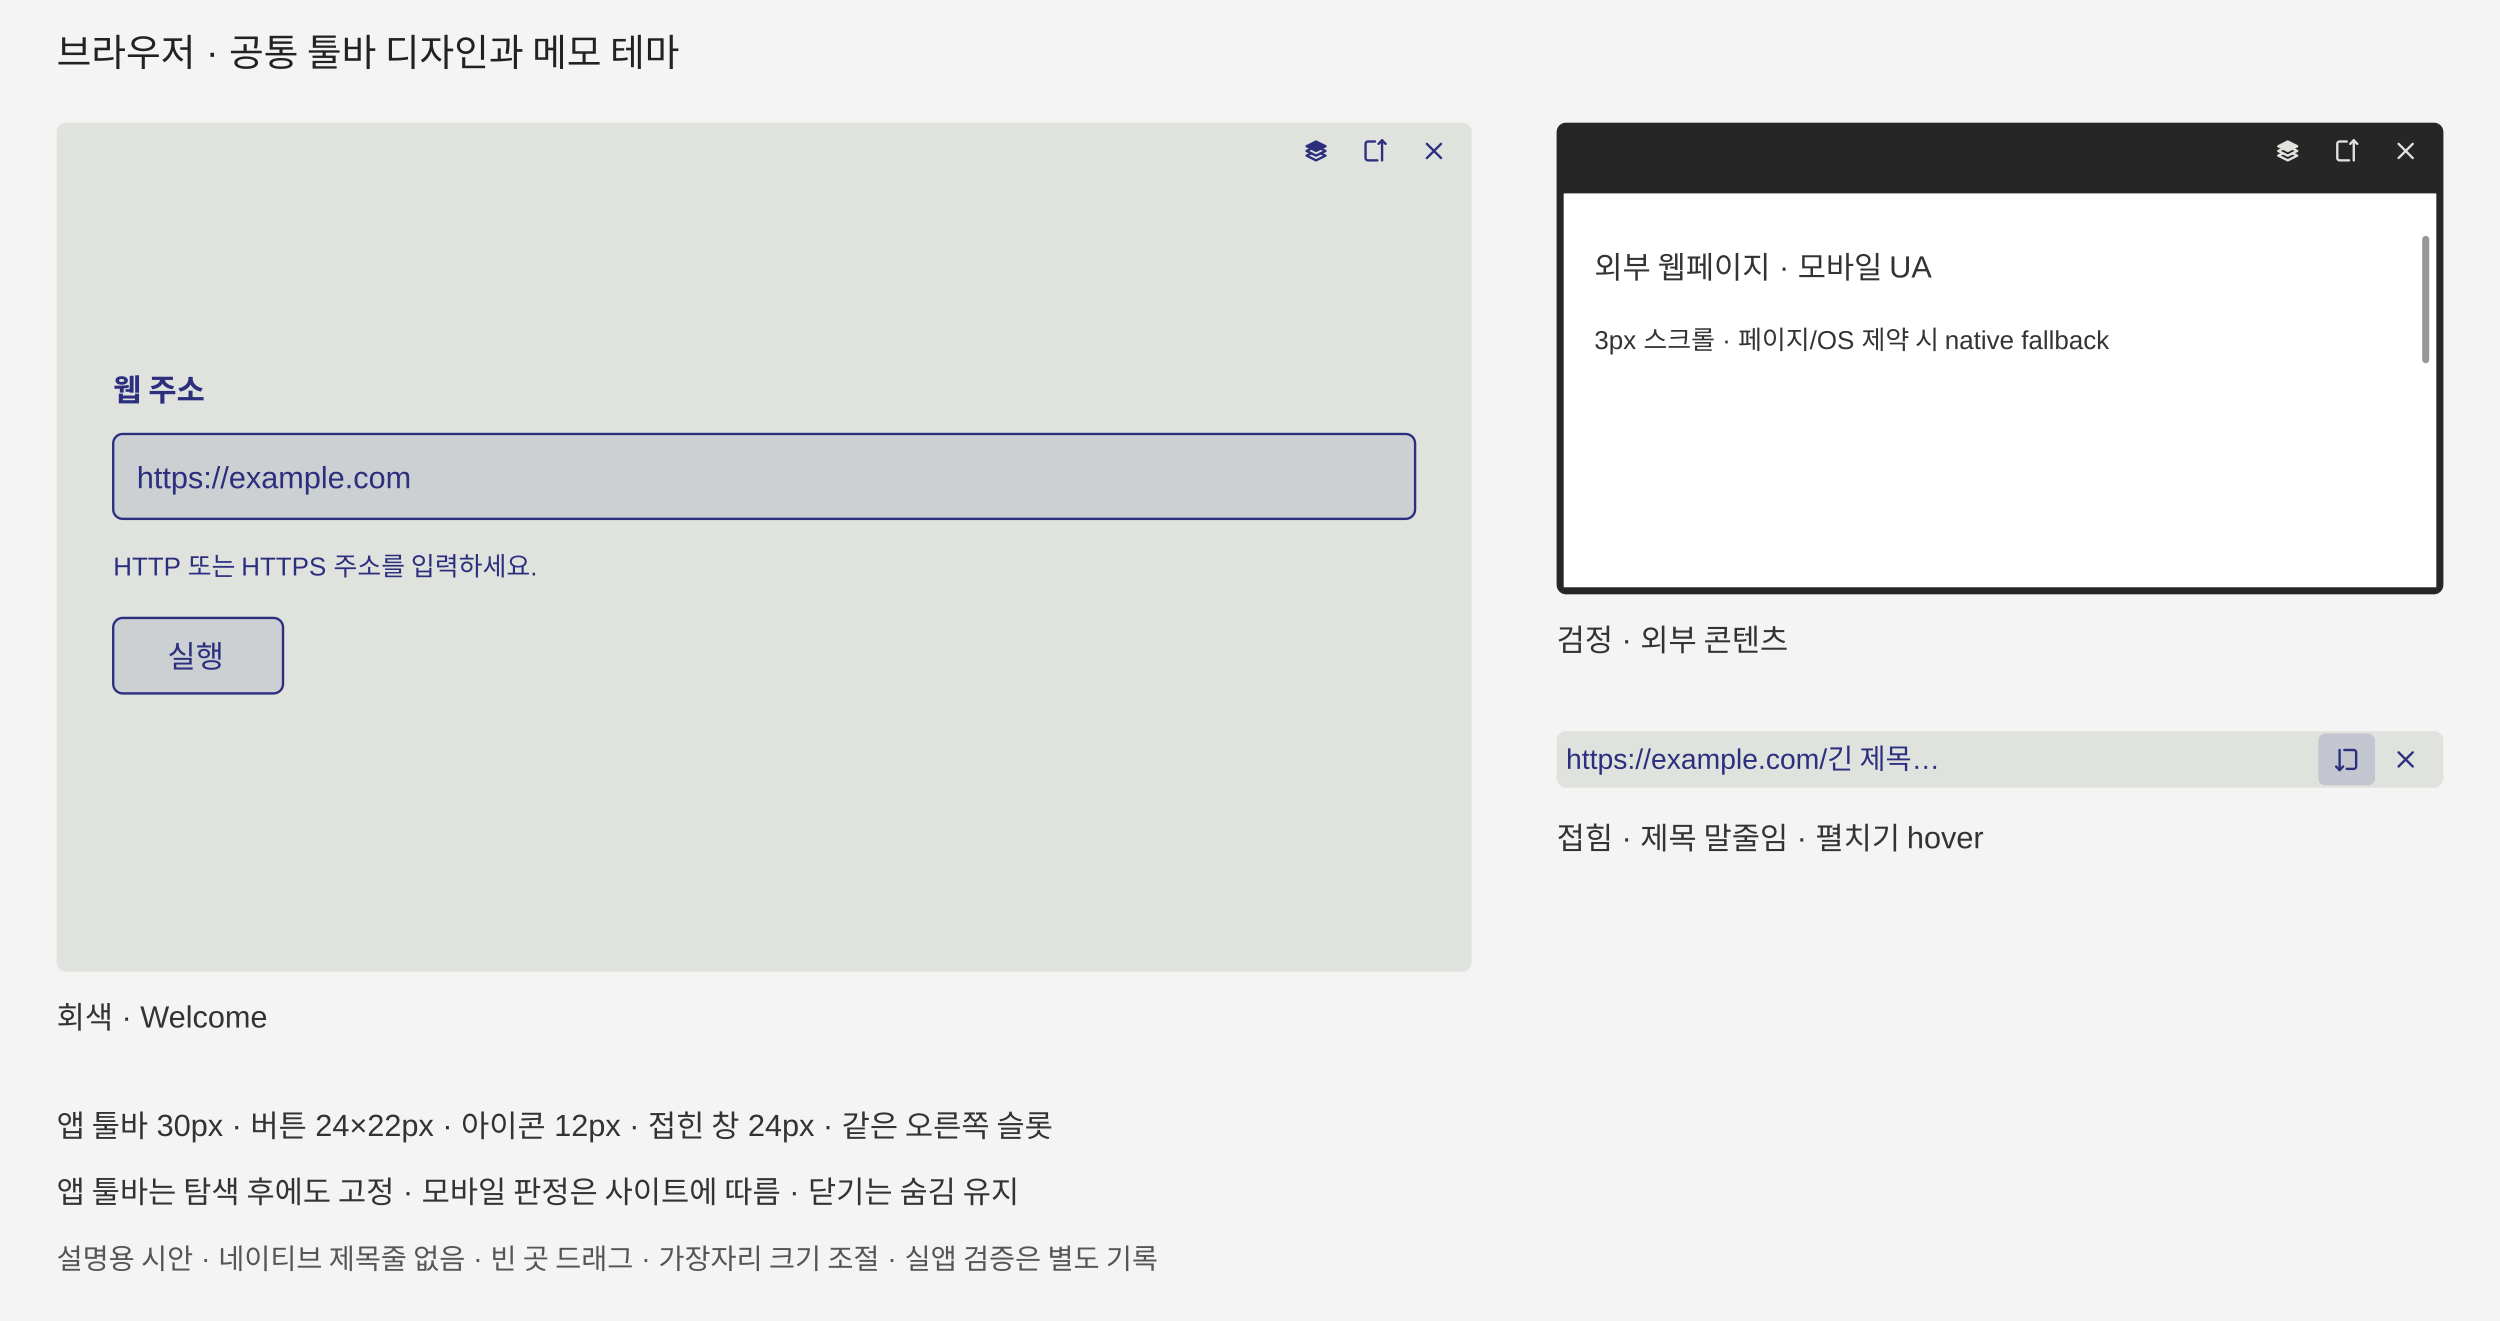
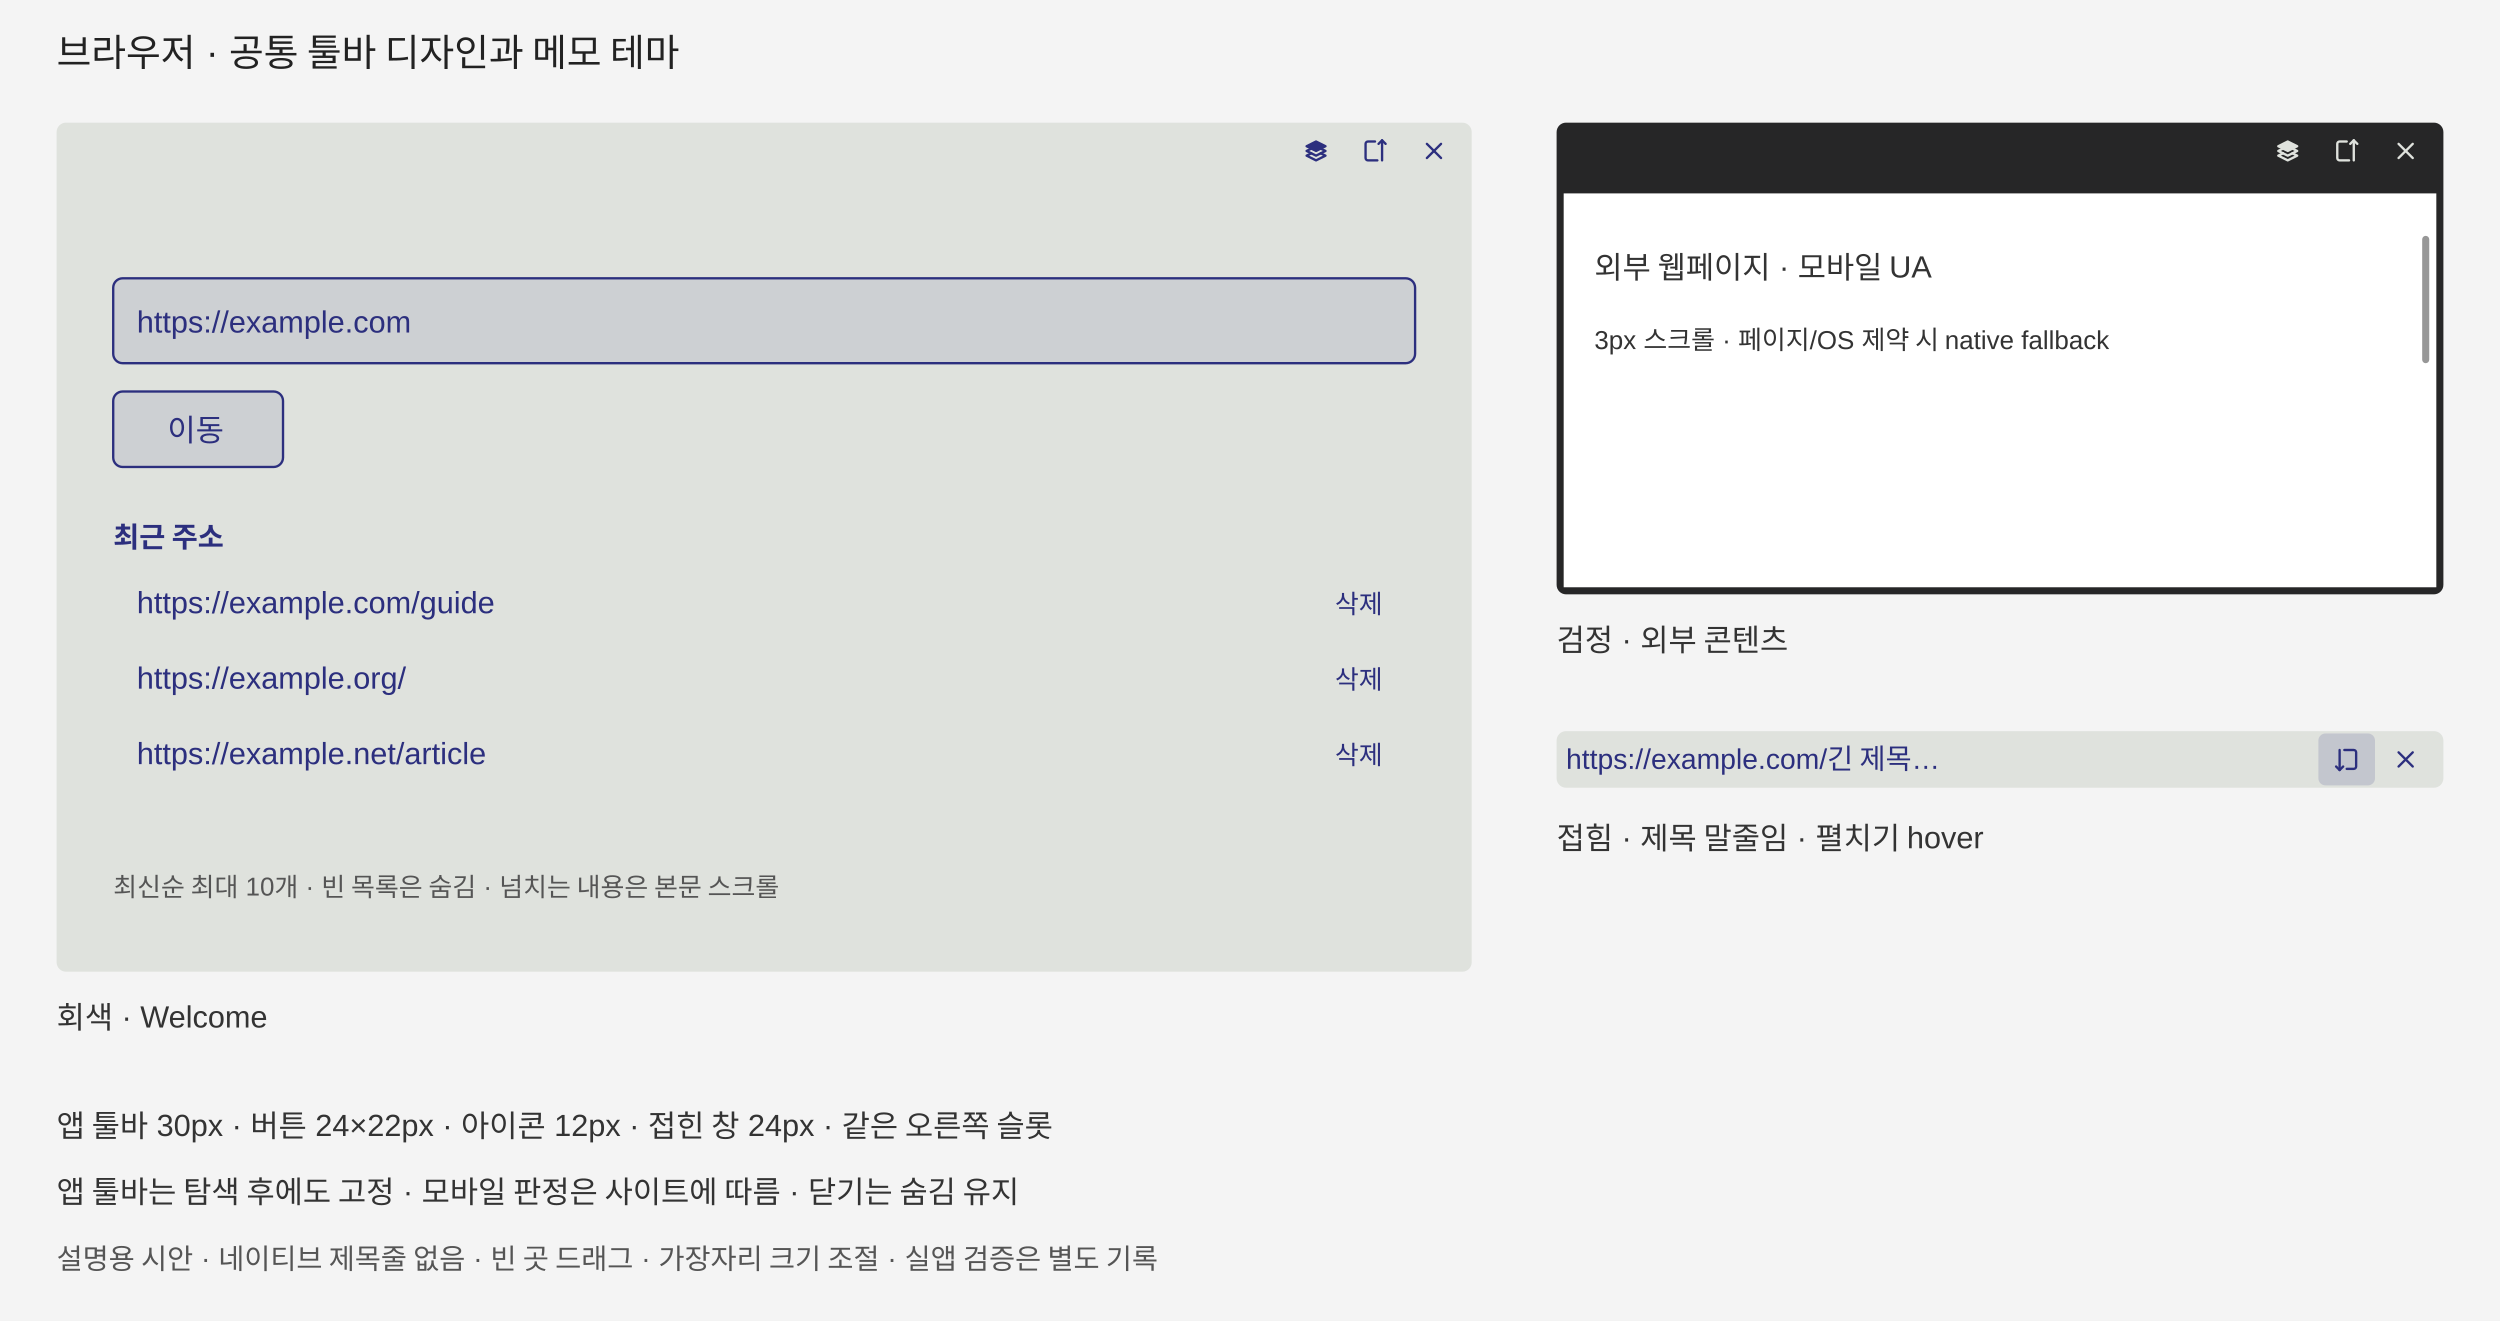
<svg xmlns="http://www.w3.org/2000/svg" width="1060" height="560" viewBox="0 0 1060 560">
  <rect width="1060" height="560" fill="#f4f4f4" />
  <g font-family="Arial, Apple SD Gothic Neo, sans-serif">
    <text x="24" y="28" font-size="16" fill="#222">브라우저 · 공통 툴바 디자인과 메모 테마</text>
    <rect x="24" y="52" width="600" height="360" rx="4" fill="#dfe2dd" />
    <svg x="552" y="58" width="12" height="12" fill="none" stroke="#2c2f7e" color="#2c2f7e" stroke-width="2" stroke-linecap="round" stroke-linejoin="round" viewBox="0 0 24 24" aria-hidden="true">
      <path d="M12 4l-8 4l8 4l8 -4l-8 -4" fill="currentColor" />
      <path d="M8 14l-4 2l8 4l8 -4l-4 -2" />
      <path d="M8 10l-4 2l8 4l8 -4l-4 -2" />
    </svg>
    <svg x="577" y="58" width="12" height="12" fill="none" stroke="#2c2f7e" color="#2c2f7e" stroke-width="2" stroke-linecap="round" stroke-linejoin="round" viewBox="0 0 24 24" aria-hidden="true">
      <path d="M12 4h-6a2 2 0 0 0 -2 2v12a2 2 0 0 0 2 2h8" />
      <path d="M18 20v-17" />
      <path d="M15 6l3 -3l3 3" />
    </svg>
    <svg x="602" y="58" width="12" height="12" fill="none" stroke="#2c2f7e" color="#2c2f7e" stroke-width="2" stroke-linecap="round" stroke-linejoin="round" viewBox="0 0 24 24" aria-hidden="true">
      <path d="M18 6l-12 12" />
      <path d="M6 6l12 12" />
    </svg>
-     <text x="48" y="170" fill="#2c2f7e" font-size="13" font-weight="600">웹 주소</text>
-     <rect x="48" y="184" width="552" height="36" rx="4" fill="#cdd0d3" stroke="#2c2f7e" />
-     <text x="58" y="207" fill="#2c2f7e" font-size="13">https://example.com</text>
-     <text x="48" y="244" fill="#2c2f7e" font-size="11">HTTP 또는 HTTPS 주소를 입력하세요.</text>
-     <rect x="48" y="262" width="72" height="32" rx="4" fill="#cdd0d3" stroke="#2c2f7e" />
-     <text x="71" y="283" fill="#2c2f7e" font-size="13">실행</text>
+     <rect x="48" y="118" width="552" height="36" rx="4" fill="#cdd0d3" stroke="#2c2f7e" />
+     <text x="58" y="141" fill="#2c2f7e" font-size="13">https://example.com</text>
+     <rect x="48" y="166" width="72" height="32" rx="4" fill="#cdd0d3" stroke="#2c2f7e" />
+     <text x="71" y="187" fill="#2c2f7e" font-size="13">이동</text>
+     <text x="48" y="232" fill="#2c2f7e" font-size="12" font-weight="600">최근 주소</text>
+     <text x="58" y="260" fill="#2c2f7e" font-size="13">https://example.com/guide</text>
+     <text x="566" y="260" fill="#2c2f7e" font-size="11">삭제</text>
+     <text x="58" y="292" fill="#2c2f7e" font-size="13">https://example.org/</text>
+     <text x="566" y="292" fill="#2c2f7e" font-size="11">삭제</text>
+     <text x="58" y="324" fill="#2c2f7e" font-size="13">https://example.net/article</text>
+     <text x="566" y="324" fill="#2c2f7e" font-size="11">삭제</text>
+     <text x="48" y="380" fill="#555" font-size="11">최신순 최대 10개 · 빈 목록은 숨김 · 넘치는 내용은 본문 스크롤</text>
    <text x="24" y="436" fill="#333" font-size="13">회색 · Welcome</text>
    <rect x="660" y="52" width="376" height="200" rx="4" fill="#262627" />
    <svg x="964" y="58" width="12" height="12" fill="none" stroke="#dfe2dd" color="#dfe2dd" stroke-width="2" stroke-linecap="round" stroke-linejoin="round" viewBox="0 0 24 24" aria-hidden="true">
      <path d="M12 4l-8 4l8 4l8 -4l-8 -4" fill="currentColor" />
      <path d="M8 14l-4 2l8 4l8 -4l-4 -2" />
      <path d="M8 10l-4 2l8 4l8 -4l-4 -2" />
    </svg>
    <svg x="989" y="58" width="12" height="12" fill="none" stroke="#dfe2dd" color="#dfe2dd" stroke-width="2" stroke-linecap="round" stroke-linejoin="round" viewBox="0 0 24 24" aria-hidden="true">
      <path d="M12 4h-6a2 2 0 0 0 -2 2v12a2 2 0 0 0 2 2h8" />
      <path d="M18 20v-17" />
      <path d="M15 6l3 -3l3 3" />
    </svg>
    <svg x="1014" y="58" width="12" height="12" fill="none" stroke="#dfe2dd" color="#dfe2dd" stroke-width="2" stroke-linecap="round" stroke-linejoin="round" viewBox="0 0 24 24" aria-hidden="true">
      <path d="M18 6l-12 12" />
      <path d="M6 6l12 12" />
    </svg>
    <rect x="663" y="82" width="370" height="167" fill="white" />
    <text x="676" y="118" fill="#333" font-size="13">외부 웹페이지 · 모바일 UA</text>
    <rect x="1027" y="100" width="3" height="54" rx="1.5" fill="#606060" fill-opacity=".65" />
    <text x="676" y="148" fill="#333" font-size="11">3px 스크롤 · 페이지/OS 제약 시 native fallback</text>
    <text x="660" y="276" fill="#333" font-size="13">검정 · 외부 콘텐츠</text>
    <rect x="660" y="310" width="376" height="24" rx="4" fill="#dfe2dd" />
    <text x="664" y="326" fill="#2c2f7e" font-size="12">https://example.com/긴 제목…</text>
    <rect x="983" y="311" width="24" height="22" rx="3" fill="#2c2f7e" fill-opacity=".16" />
    <g transform="rotate(180 995 322)">
      <svg x="989" y="316" width="12" height="12" fill="none" stroke="#2c2f7e" color="#2c2f7e" stroke-width="2" stroke-linecap="round" stroke-linejoin="round" viewBox="0 0 24 24" aria-hidden="true">
        <path d="M12 4h-6a2 2 0 0 0 -2 2v12a2 2 0 0 0 2 2h8" />
        <path d="M18 20v-17" />
        <path d="M15 6l3 -3l3 3" />
      </svg>
    </g>
    <svg x="1014" y="316" width="12" height="12" fill="none" stroke="#2c2f7e" color="#2c2f7e" stroke-width="2" stroke-linecap="round" stroke-linejoin="round" viewBox="0 0 24 24" aria-hidden="true">
      <path d="M18 6l-12 12" />
      <path d="M6 6l12 12" />
    </svg>
    <text x="660" y="360" fill="#333" font-size="13">접힘 · 제목 말줄임 · 펼치기 hover</text>
    <text x="24" y="482" fill="#333" font-size="13">앱 툴바 30px · 버튼 24×22px · 아이콘 12px · 접힌 창 24px · 같은 오른쪽 슬롯</text>
    <text x="24" y="510" fill="#333" font-size="13">앱 툴바는 탐색 후에도 고정 · 모바일 판정은 사이트에 따름 · 닫기는 숨김 유지</text>
    <text x="24" y="538" fill="#555" font-size="12">설명용 시안 · 네이티브 제목줄 없음 · 빈 곳 드래그 · 가장자리 크기 조절 · 실앱 검증은 별도 기록</text>
  </g>
</svg>
